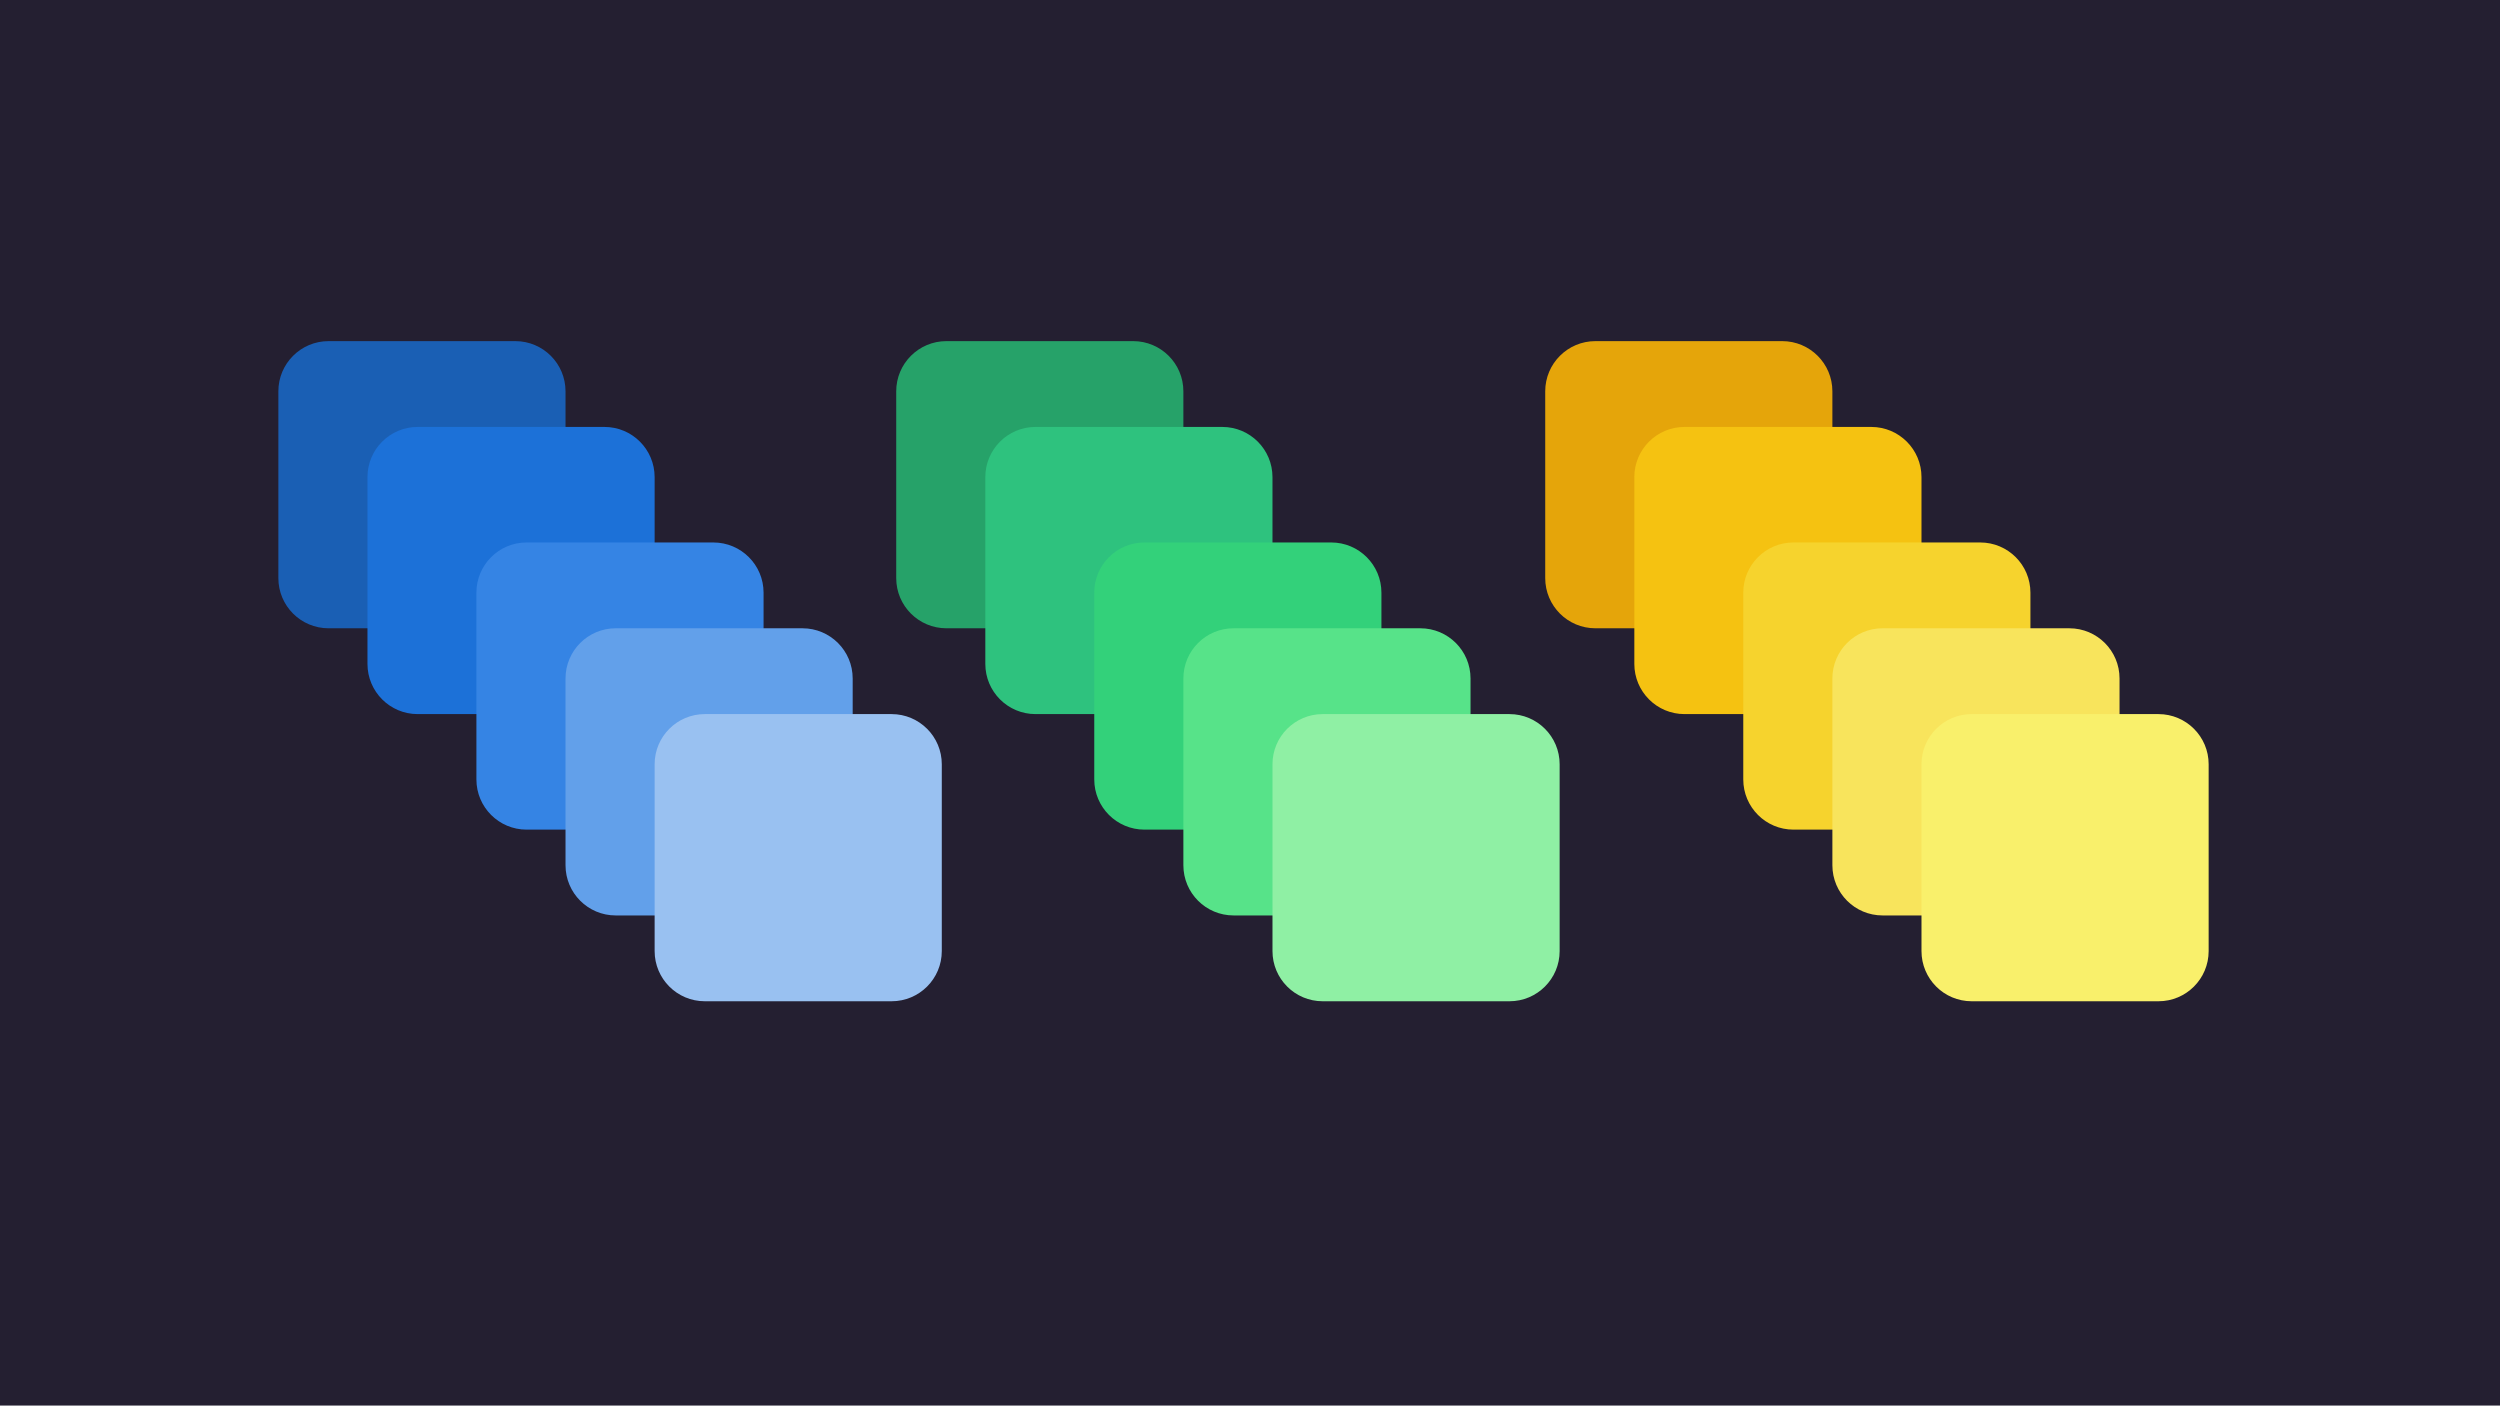
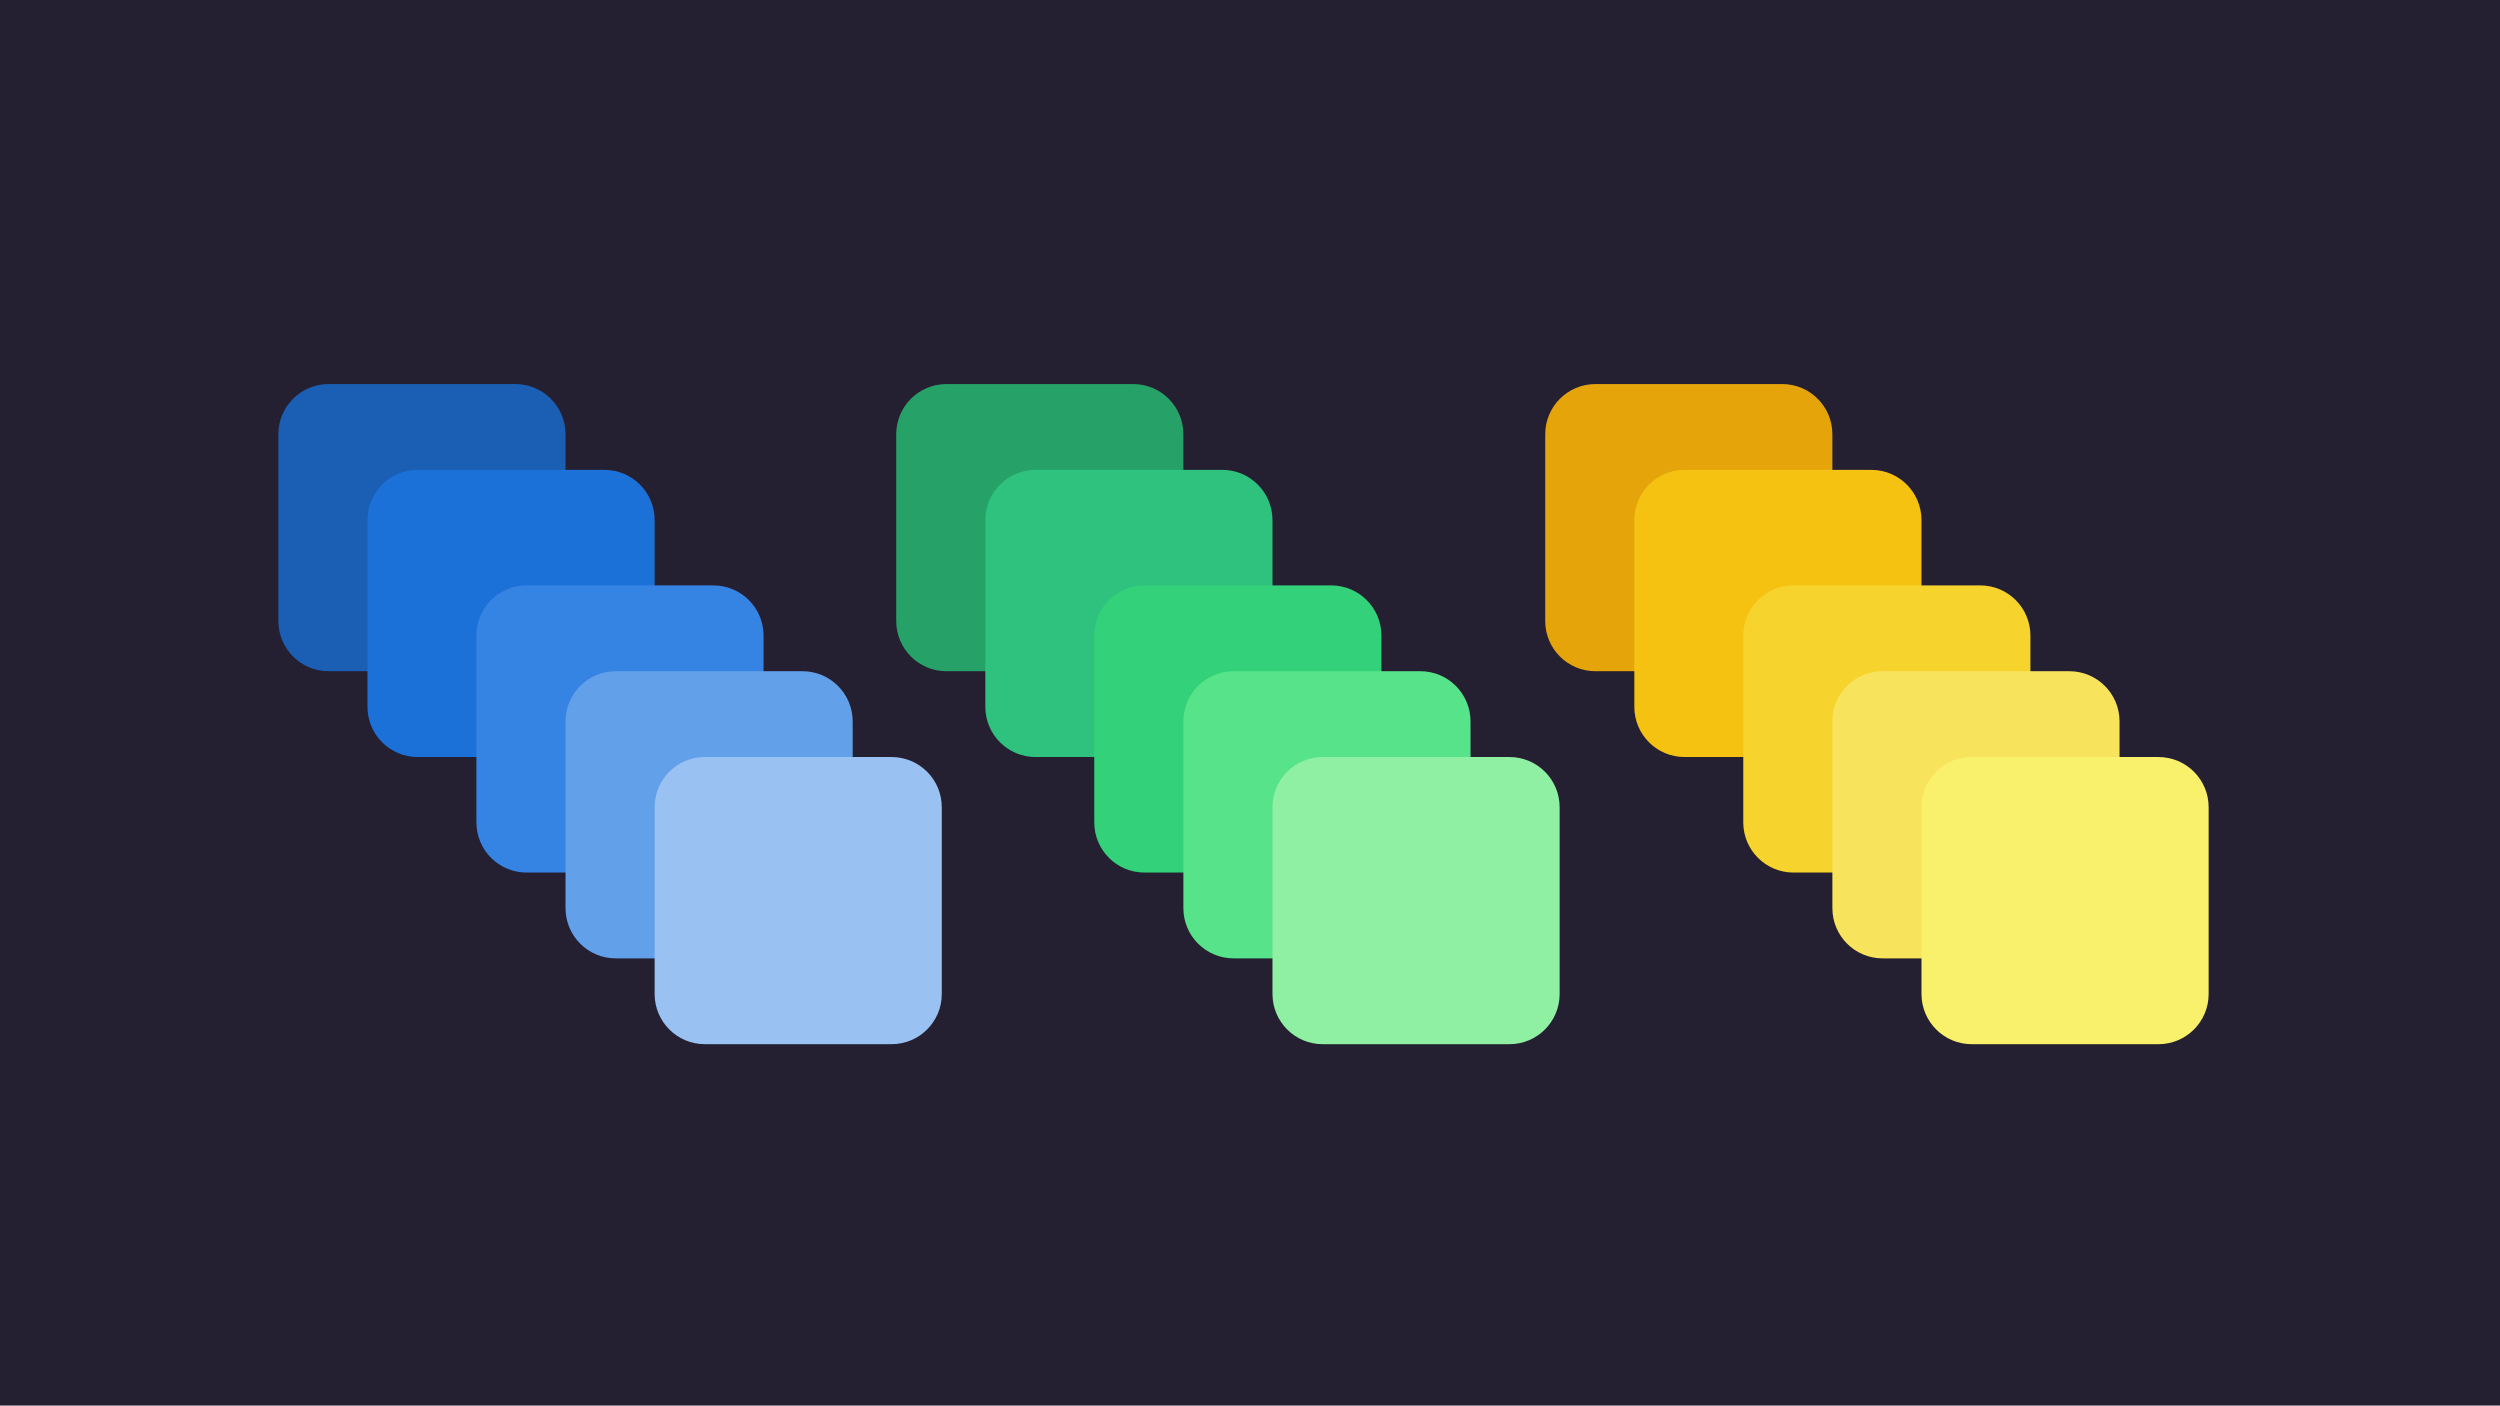
<svg xmlns="http://www.w3.org/2000/svg" width="1366" height="768" viewBox="0 0 361.421 203.2" version="1.1" id="svg5">
  <defs id="defs2" />
  <g id="layer1">
    <rect style="fill:#241f31;stroke-width:14.42;stroke-linecap:round;stroke-linejoin:round;stroke-miterlimit:10000" id="rect31" width="361.421" height="203.2" x="3.5527137e-15" y="1.7763568e-15" ry="0" />
-     <g id="g1602" transform="translate(-36.24221,-3.66083)">
+     <g id="g1602" transform="translate(-36.24221,2.545474)">
      <rect style="fill:#1a5fb4;stroke-width:2.797;stroke-linecap:round;stroke-linejoin:round;stroke-miterlimit:10000" id="rect1061" width="41.514" height="41.514" x="76.485" y="52.977" ry="7.255" />
      <rect style="fill:#1c71d8;stroke-width:2.797;stroke-linecap:round;stroke-linejoin:round;stroke-miterlimit:10000" id="rect1189" width="41.514" height="41.514" x="89.367" y="65.383" ry="7.255" />
      <rect style="fill:#3584e4;stroke-width:2.797;stroke-linecap:round;stroke-linejoin:round;stroke-miterlimit:10000" id="rect1209" width="41.514" height="41.514" x="105.116" y="82.085" ry="7.255" />
      <rect style="fill:#62a0ea;stroke-width:2.797;stroke-linecap:round;stroke-linejoin:round;stroke-miterlimit:10000" id="rect1211" width="41.514" height="41.514" x="117.999" y="94.491" ry="7.255" />
      <rect style="fill:#99c1f1;stroke-width:2.797;stroke-linecap:round;stroke-linejoin:round;stroke-miterlimit:10000" id="rect1285" width="41.514" height="41.514" x="130.881" y="106.897" ry="7.255" />
    </g>
-     <g id="g1609" transform="translate(-64.25326,-7.29204)">
+     <g id="g1609" transform="translate(-64.25326,-1.085736)">
      <rect style="fill:#26a269;stroke-width:2.797;stroke-linecap:round;stroke-linejoin:round;stroke-miterlimit:10000" id="rect1305" width="41.514" height="41.514" x="193.818" y="56.608" ry="7.255" />
      <rect style="fill:#2ec27e;stroke-width:2.797;stroke-linecap:round;stroke-linejoin:round;stroke-miterlimit:10000" id="rect1307" width="41.514" height="41.514" x="206.7" y="69.014" ry="7.255" />
      <rect style="fill:#33d17a;stroke-width:2.797;stroke-linecap:round;stroke-linejoin:round;stroke-miterlimit:10000" id="rect1309" width="41.514" height="41.514" x="222.449" y="85.716" ry="7.255" />
      <rect style="fill:#57e389;stroke-width:2.797;stroke-linecap:round;stroke-linejoin:round;stroke-miterlimit:10000" id="rect1311" width="41.514" height="41.514" x="235.332" y="98.122" ry="7.255" />
      <rect style="fill:#8ff0a4;stroke-width:2.797;stroke-linecap:round;stroke-linejoin:round;stroke-miterlimit:10000" id="rect1313" width="41.514" height="41.514" x="248.214" y="110.528" ry="7.255" />
    </g>
-     <g id="g1915" transform="translate(29.57252,-7.29204)">
+     <g id="g1915" transform="translate(29.57252,-1.085736)">
      <rect style="fill:#e5a50a;stroke-width:2.797;stroke-linecap:round;stroke-linejoin:round;stroke-miterlimit:10000" id="rect1905" width="41.514" height="41.514" x="193.818" y="56.608" ry="7.255" />
      <rect style="fill:#f5c211;stroke-width:2.797;stroke-linecap:round;stroke-linejoin:round;stroke-miterlimit:10000" id="rect1907" width="41.514" height="41.514" x="206.7" y="69.014" ry="7.255" />
      <rect style="fill:#f6d32d;stroke-width:2.797;stroke-linecap:round;stroke-linejoin:round;stroke-miterlimit:10000" id="rect1909" width="41.514" height="41.514" x="222.449" y="85.716" ry="7.255" />
      <rect style="fill:#f8e45c;stroke-width:2.797;stroke-linecap:round;stroke-linejoin:round;stroke-miterlimit:10000" id="rect1911" width="41.514" height="41.514" x="235.332" y="98.122" ry="7.255" />
      <rect style="fill:#f9f06b;stroke-width:2.797;stroke-linecap:round;stroke-linejoin:round;stroke-miterlimit:10000" id="rect1913" width="41.514" height="41.514" x="248.214" y="110.528" ry="7.255" />
    </g>
  </g>
</svg>
